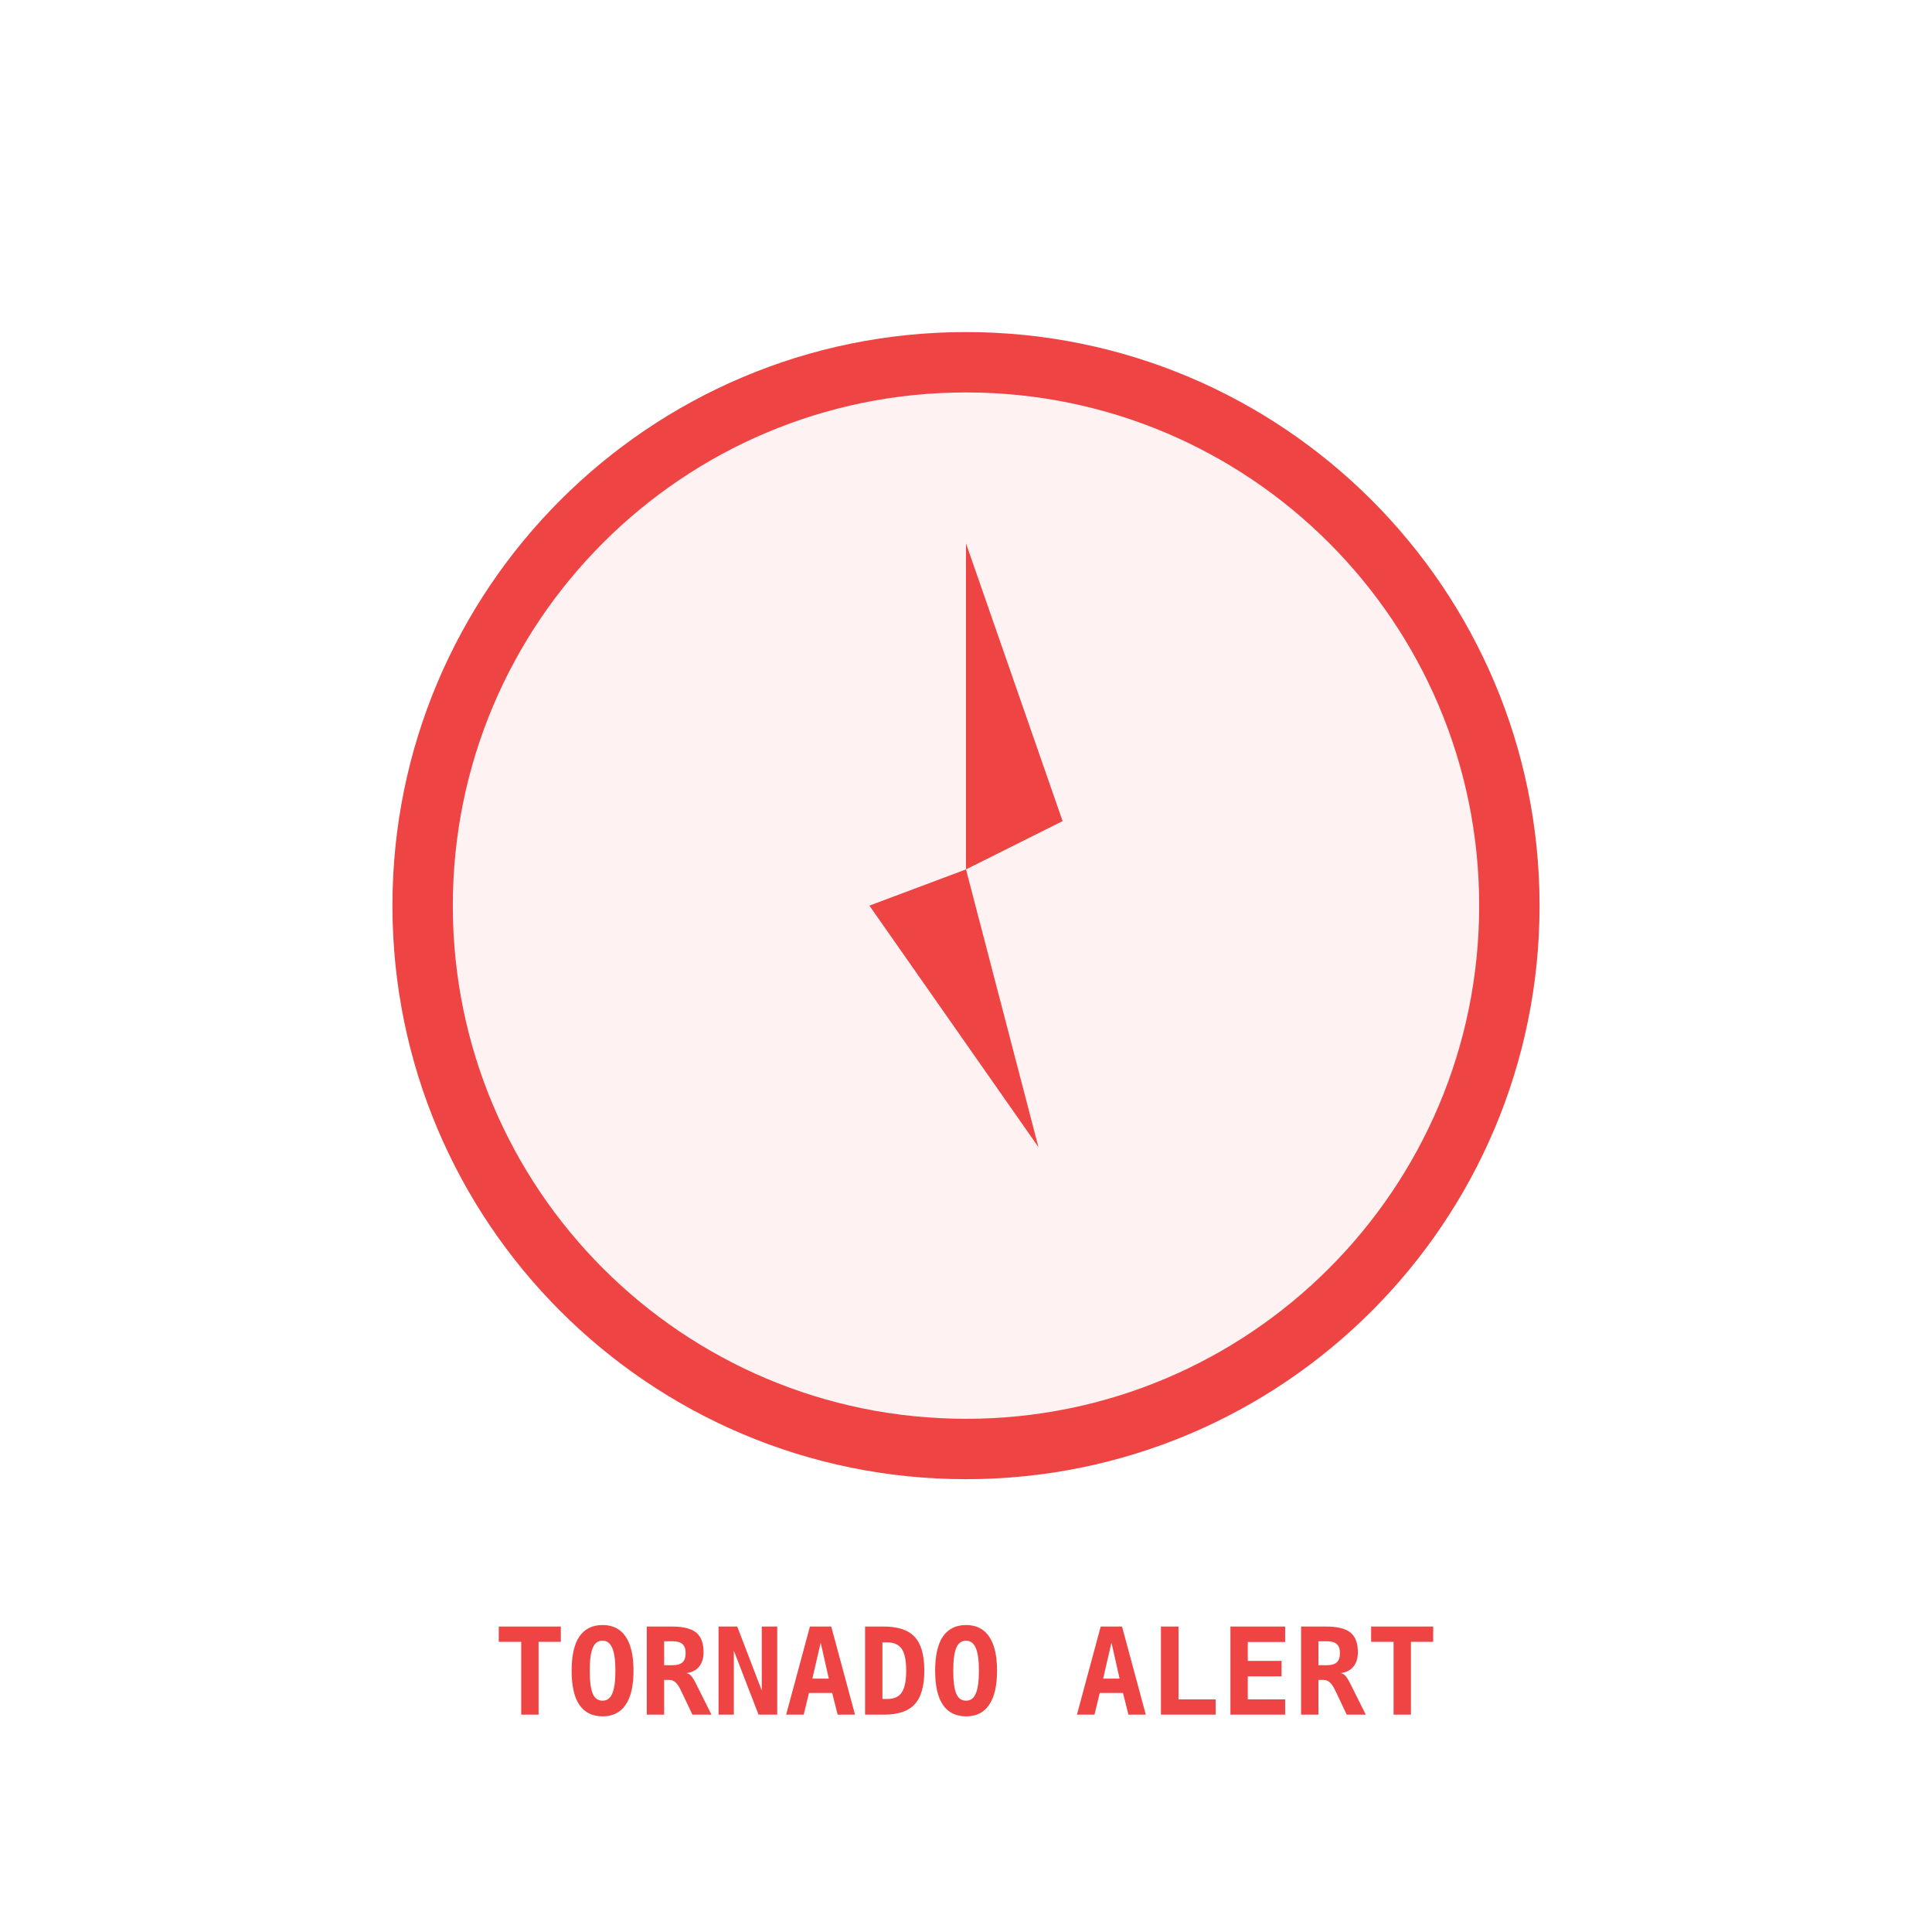
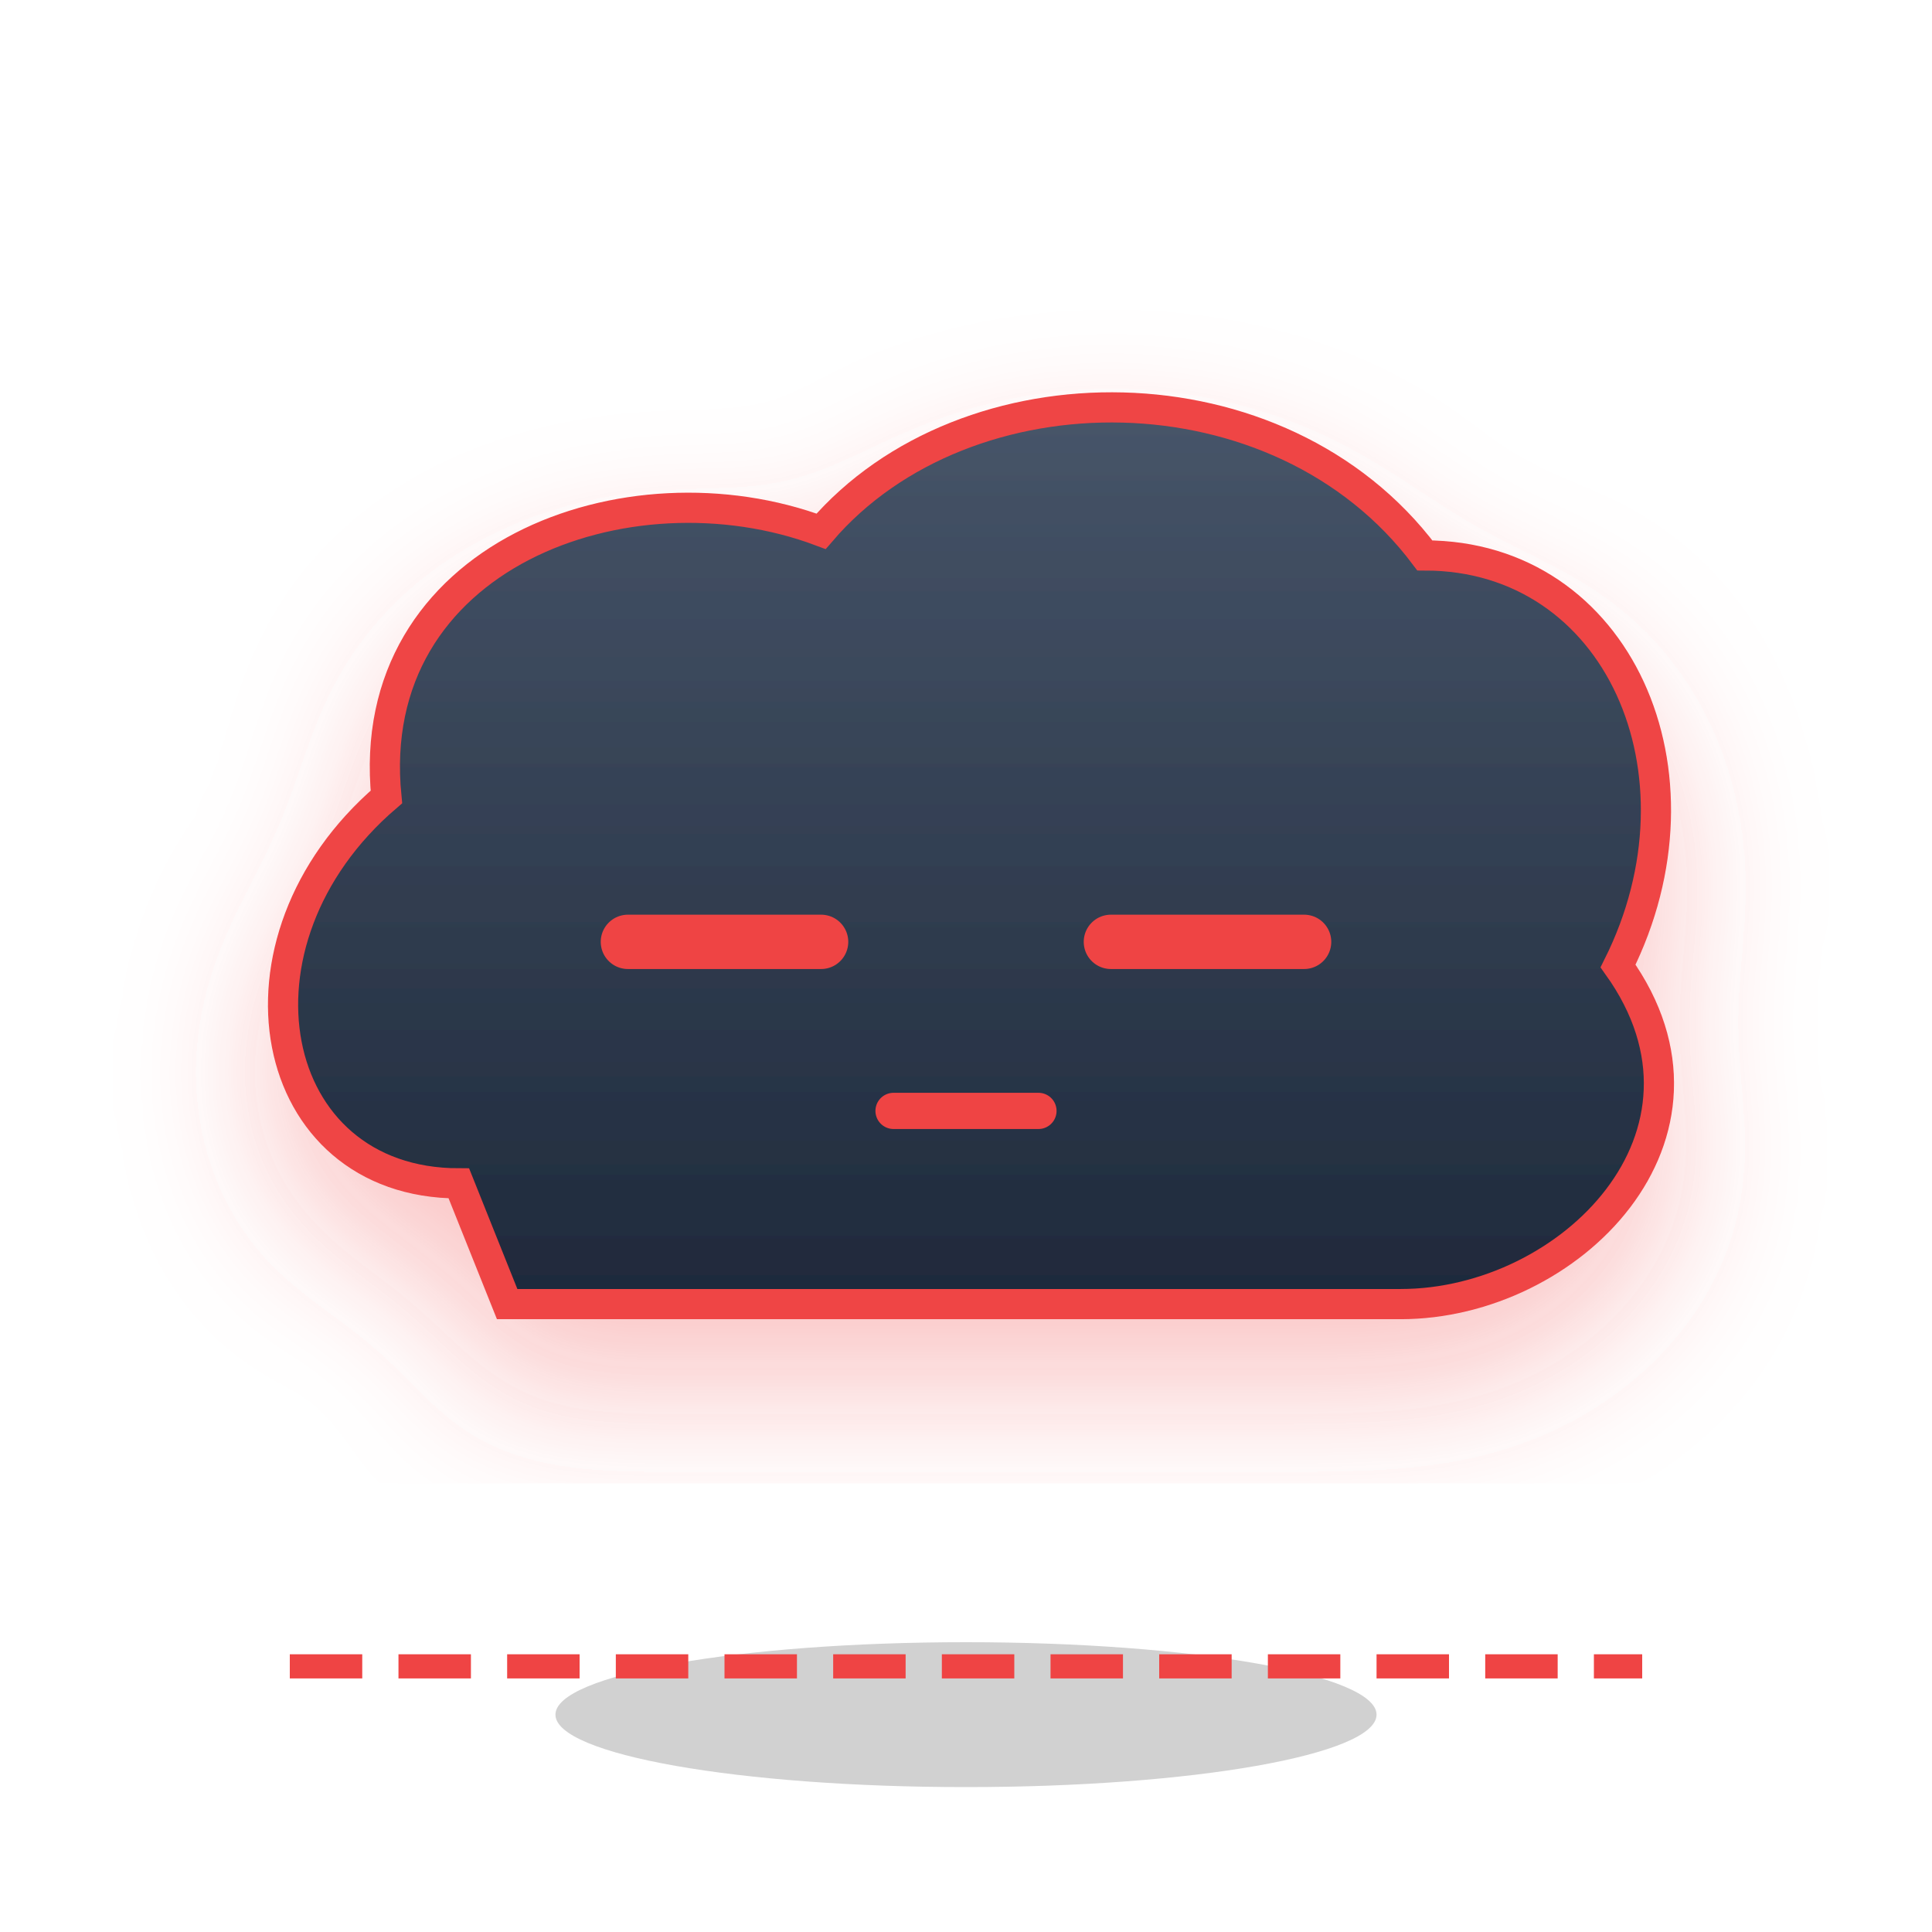
<svg xmlns="http://www.w3.org/2000/svg" viewBox="0 0 160 160" width="100%" height="100%">
-   <circle cx="80" cy="75" r="45" fill="#fef2f2" stroke="#ef4444" stroke-width="5" />
-   <polygon points="80,45 88,68 80,72 86,95 72,75 80,72" fill="#ef4444" />
-   <text x="80" y="142" font-family="monospace" font-size="10" font-weight="bold" fill="#ef4444" text-anchor="middle">TORNADO ALERT</text>
+   <defs>
+     <linearGradient id="cloud-dark-grad" x1="0%" y1="0%" x2="0%" y2="100%">
+       <stop offset="0%" stop-color="#475569" />
+       <stop offset="100%" stop-color="#1e293b" />
+     </linearGradient>
+     <filter id="cloud-glow" x="-20%" y="-20%" width="140%" height="140%">
+       <feDropShadow dx="0" dy="6" stdDeviation="6" flood-color="#ef4444" flood-opacity="0.3" />
+     </filter>
+   </defs>
+   <style>
+     @keyframes sternCloud {
+       0%, 100% { transform: translateY(0); }
+       50% { transform: translateY(-4px); }
+     }
+     .head-stern { animation: sternCloud 2s ease-in-out infinite; }
+   </style>
+   <ellipse cx="80" cy="142" rx="34" ry="6" fill="#000000" opacity="0.18" />
+   <g class="head-stern">
+     <path d="M 38 98 C 22 98 18 78 32 66 C 30 46 52 38 68 44 C 80 30 106 30 118 46 C 134 46 142 64 134 80 C 144 94 130 108 116 108 L 42 108 Z" fill="url(#cloud-dark-grad)" stroke="#ef4444" stroke-width="2.5" filter="url(#cloud-glow)" />
+     <line x1="52" y1="78" x2="68" y2="78" stroke="#ef4444" stroke-width="4.5" stroke-linecap="round" />
+     <line x1="92" y1="78" x2="108" y2="78" stroke="#ef4444" stroke-width="4.5" stroke-linecap="round" />
+     <line x1="74" y1="92" x2="86" y2="92" stroke="#ef4444" stroke-width="3" stroke-linecap="round" />
+   </g>
+   <line x1="24" y1="138" x2="136" y2="138" stroke="#ef4444" stroke-width="2" stroke-dasharray="6 3" />
</svg>
